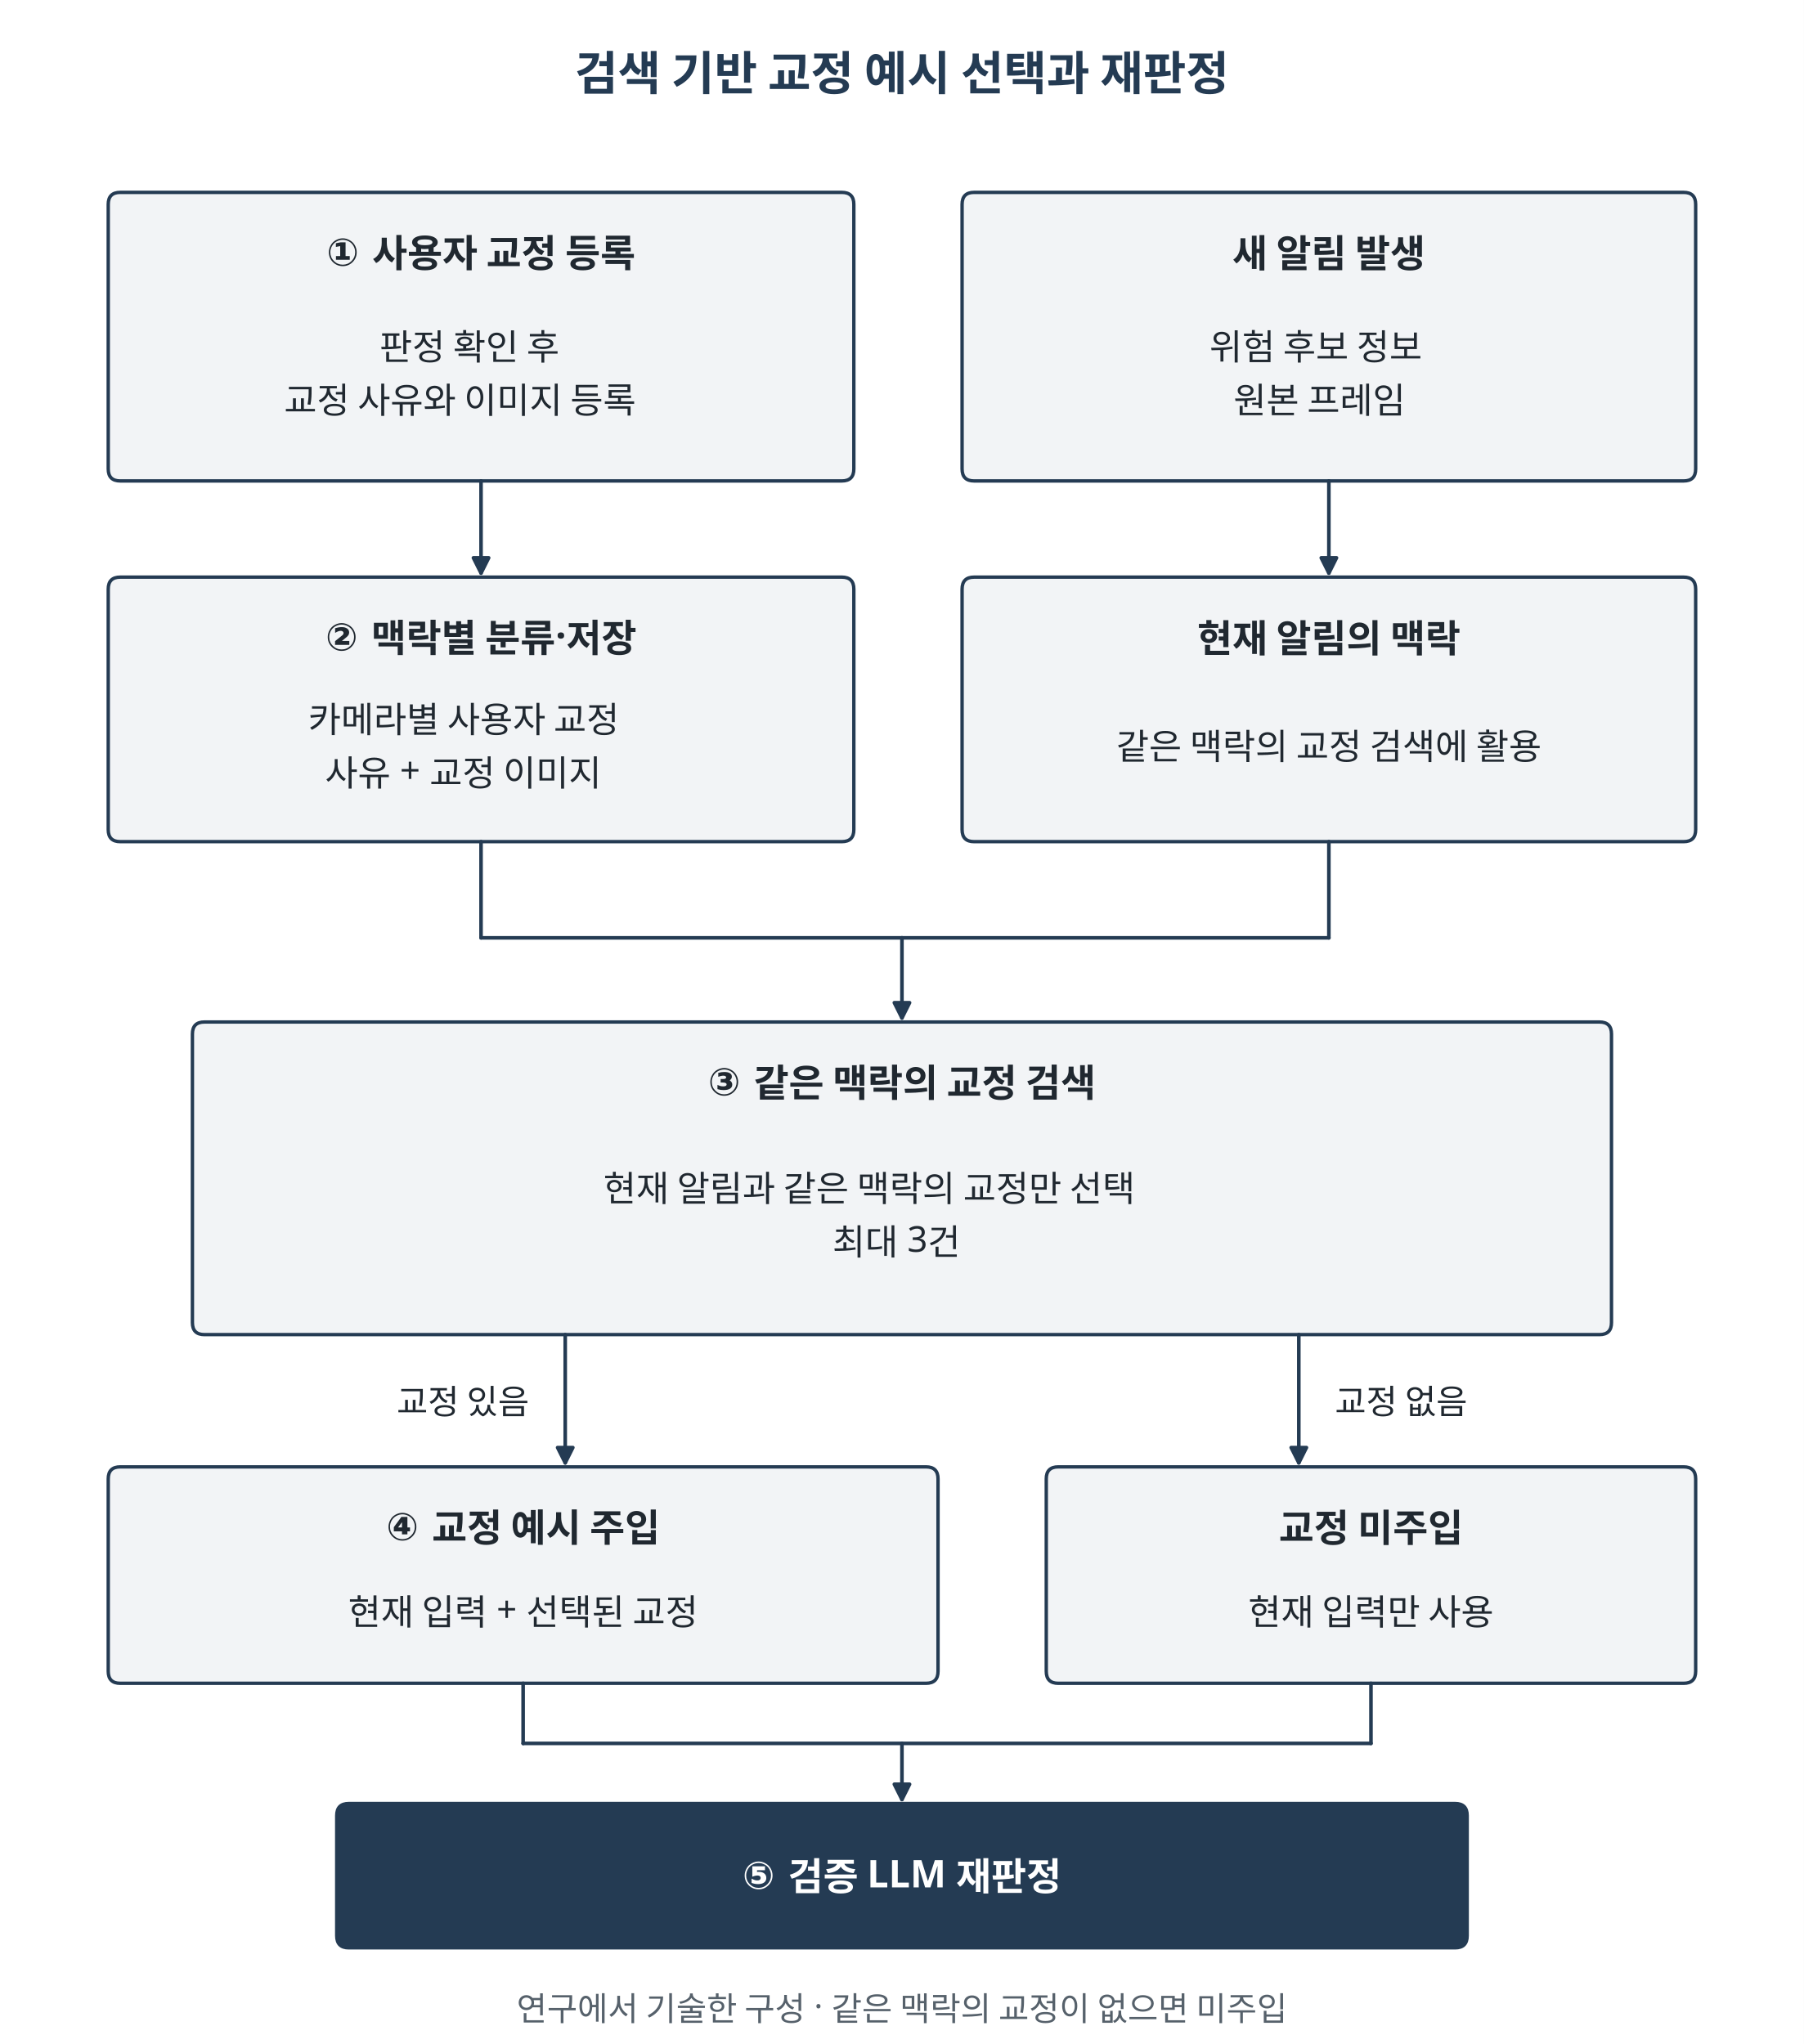
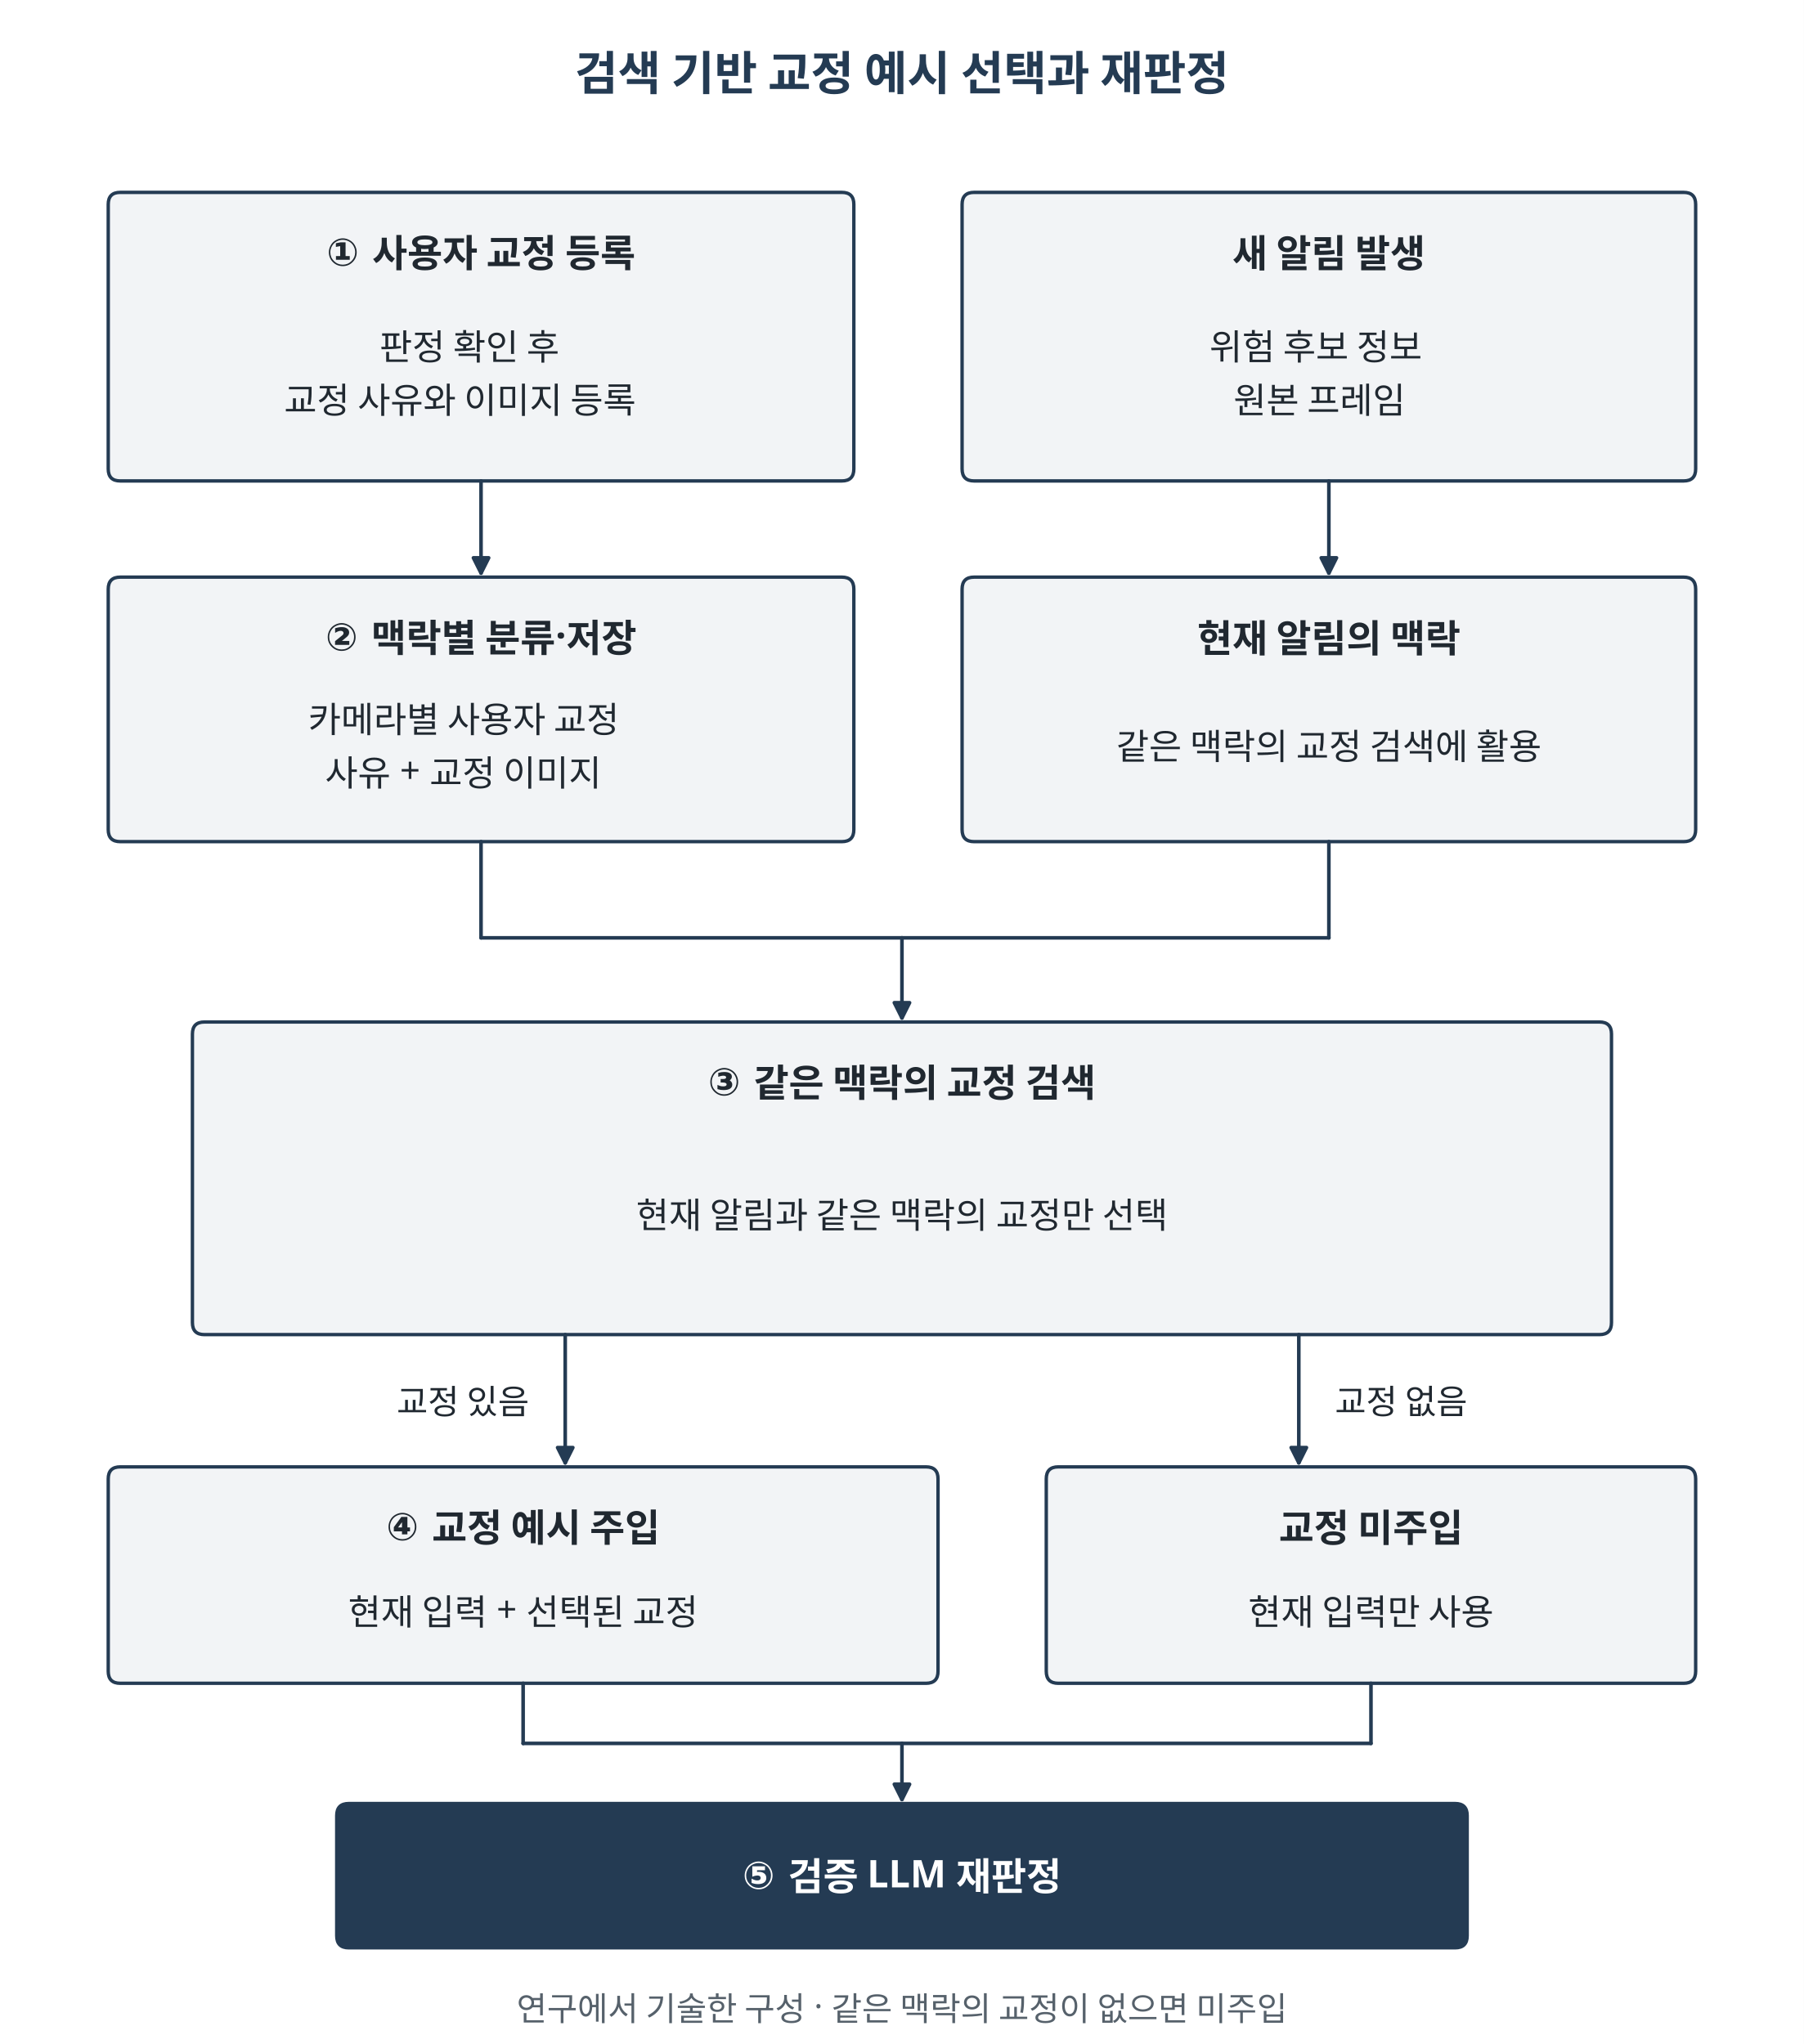
<svg xmlns="http://www.w3.org/2000/svg" width="425.197pt" height="481.89pt" viewBox="0 0 425.197 481.89" version="1.1">
  <defs>
    <style type="text/css">*{stroke-linejoin: round; stroke-linecap: butt}</style>
  </defs>
  <g id="figure_1">
    <g id="patch_1">
      <path d="M 0 481.89  L 425.197 481.89  L 425.197 0  L 0 0  z " style="fill: #ffffff" />
    </g>
    <g id="axes_1">
      <g id="patch_2">
-         <path d="M 28.346 45.354  L 198.425 45.354  Q 201.26 45.354 201.26 48.189  L 201.26 110.551  Q 201.26 113.386 198.425 113.386  L 28.346 113.386  Q 25.512 113.386 25.512 110.551  L 25.512 48.189  Q 25.512 45.354 28.346 45.354  z " clip-path="url(#pb64e357178)" style="fill: #f2f4f6; stroke: #243b53; stroke-width: 0.8; stroke-linejoin: miter" />
+         <path d="M 28.346 45.354  L 198.425 45.354  Q 201.26 45.354 201.26 48.189  L 201.26 110.551  Q 201.26 113.386 198.425 113.386  L 28.346 113.386  Q 25.512 113.386 25.512 110.551  L 25.512 48.189  Q 25.512 45.354 28.346 45.354  z " clip-path="url(#pdbecfeba3c)" style="fill: #f2f4f6; stroke: #243b53; stroke-width: 0.8; stroke-linejoin: miter" />
      </g>
      <g id="patch_3">
-         <path d="M 229.606 45.354  L 396.85 45.354  Q 399.685 45.354 399.685 48.189  L 399.685 110.551  Q 399.685 113.386 396.85 113.386  L 229.606 113.386  Q 226.772 113.386 226.772 110.551  L 226.772 48.189  Q 226.772 45.354 229.606 45.354  z " clip-path="url(#pb64e357178)" style="fill: #f2f4f6; stroke: #243b53; stroke-width: 0.8; stroke-linejoin: miter" />
+         <path d="M 229.606 45.354  L 396.85 45.354  Q 399.685 45.354 399.685 48.189  L 399.685 110.551  Q 399.685 113.386 396.85 113.386  L 229.606 113.386  Q 226.772 113.386 226.772 110.551  L 226.772 48.189  Q 226.772 45.354 229.606 45.354  z " clip-path="url(#pdbecfeba3c)" style="fill: #f2f4f6; stroke: #243b53; stroke-width: 0.8; stroke-linejoin: miter" />
      </g>
      <g id="patch_4">
-         <path d="M 113.386 113.386  Q 113.386 124.724 113.386 135.113  " clip-path="url(#pb64e357178)" style="fill: none; stroke: #243b53; stroke-width: 0.85; stroke-linecap: round" />
-         <path d="M 115.186 131.513  L 113.386 135.113  L 111.586 131.513  z " clip-path="url(#pb64e357178)" style="fill: #243b53; stroke: #243b53; stroke-width: 0.85; stroke-linecap: round" />
+         <path d="M 113.386 113.386  Q 113.386 124.724 113.386 135.113  " clip-path="url(#pdbecfeba3c)" style="fill: none; stroke: #243b53; stroke-width: 0.85; stroke-linecap: round" />
+         <path d="M 115.186 131.513  L 113.386 135.113  L 111.586 131.513  z " clip-path="url(#pdbecfeba3c)" style="fill: #243b53; stroke: #243b53; stroke-width: 0.85; stroke-linecap: round" />
      </g>
      <g id="patch_5">
-         <path d="M 28.346 136.063  L 198.425 136.063  Q 201.26 136.063 201.26 138.898  L 201.26 195.591  Q 201.26 198.425 198.425 198.425  L 28.346 198.425  Q 25.512 198.425 25.512 195.591  L 25.512 138.898  Q 25.512 136.063 28.346 136.063  z " clip-path="url(#pb64e357178)" style="fill: #f2f4f6; stroke: #243b53; stroke-width: 0.8; stroke-linejoin: miter" />
+         <path d="M 28.346 136.063  L 198.425 136.063  Q 201.26 136.063 201.26 138.898  L 201.26 195.591  Q 201.26 198.425 198.425 198.425  L 28.346 198.425  Q 25.512 198.425 25.512 195.591  L 25.512 138.898  Q 25.512 136.063 28.346 136.063  z " clip-path="url(#pdbecfeba3c)" style="fill: #f2f4f6; stroke: #243b53; stroke-width: 0.8; stroke-linejoin: miter" />
      </g>
      <g id="patch_6">
-         <path d="M 313.228 113.386  Q 313.228 124.724 313.228 135.113  " clip-path="url(#pb64e357178)" style="fill: none; stroke: #243b53; stroke-width: 0.85; stroke-linecap: round" />
-         <path d="M 315.028 131.513  L 313.228 135.113  L 311.428 131.513  z " clip-path="url(#pb64e357178)" style="fill: #243b53; stroke: #243b53; stroke-width: 0.85; stroke-linecap: round" />
+         <path d="M 313.228 113.386  Q 313.228 124.724 313.228 135.113  " clip-path="url(#pdbecfeba3c)" style="fill: none; stroke: #243b53; stroke-width: 0.85; stroke-linecap: round" />
+         <path d="M 315.028 131.513  L 313.228 135.113  L 311.428 131.513  z " clip-path="url(#pdbecfeba3c)" style="fill: #243b53; stroke: #243b53; stroke-width: 0.85; stroke-linecap: round" />
      </g>
      <g id="patch_7">
-         <path d="M 229.606 136.063  L 396.85 136.063  Q 399.685 136.063 399.685 138.898  L 399.685 195.591  Q 399.685 198.425 396.85 198.425  L 229.606 198.425  Q 226.772 198.425 226.772 195.591  L 226.772 138.898  Q 226.772 136.063 229.606 136.063  z " clip-path="url(#pb64e357178)" style="fill: #f2f4f6; stroke: #243b53; stroke-width: 0.8; stroke-linejoin: miter" />
+         <path d="M 229.606 136.063  L 396.85 136.063  Q 399.685 136.063 399.685 138.898  L 399.685 195.591  Q 399.685 198.425 396.85 198.425  L 229.606 198.425  Q 226.772 198.425 226.772 195.591  L 226.772 138.898  Q 226.772 136.063 229.606 136.063  z " clip-path="url(#pdbecfeba3c)" style="fill: #f2f4f6; stroke: #243b53; stroke-width: 0.8; stroke-linejoin: miter" />
      </g>
      <g id="patch_8">
-         <path d="M 113.386 198.425  Q 113.386 209.764 113.386 221.102  " clip-path="url(#pb64e357178)" style="fill: none; stroke: #243b53; stroke-width: 0.85; stroke-linecap: round" />
+         <path d="M 113.386 198.425  Q 113.386 209.764 113.386 221.102  " clip-path="url(#pdbecfeba3c)" style="fill: none; stroke: #243b53; stroke-width: 0.85; stroke-linecap: round" />
      </g>
      <g id="patch_9">
-         <path d="M 113.386 221.102  Q 162.992 221.102 212.598 221.102  " clip-path="url(#pb64e357178)" style="fill: none; stroke: #243b53; stroke-width: 0.85; stroke-linecap: round" />
+         <path d="M 113.386 221.102  Q 162.992 221.102 212.598 221.102  " clip-path="url(#pdbecfeba3c)" style="fill: none; stroke: #243b53; stroke-width: 0.85; stroke-linecap: round" />
      </g>
      <g id="patch_10">
-         <path d="M 212.598 221.102  Q 212.598 231.024 212.598 239.995  " clip-path="url(#pb64e357178)" style="fill: none; stroke: #243b53; stroke-width: 0.85; stroke-linecap: round" />
-         <path d="M 214.398 236.395  L 212.598 239.995  L 210.798 236.395  z " clip-path="url(#pb64e357178)" style="fill: #243b53; stroke: #243b53; stroke-width: 0.85; stroke-linecap: round" />
+         <path d="M 212.598 221.102  Q 212.598 231.024 212.598 239.995  " clip-path="url(#pdbecfeba3c)" style="fill: none; stroke: #243b53; stroke-width: 0.85; stroke-linecap: round" />
+         <path d="M 214.398 236.395  L 212.598 239.995  L 210.798 236.395  z " clip-path="url(#pdbecfeba3c)" style="fill: #243b53; stroke: #243b53; stroke-width: 0.85; stroke-linecap: round" />
      </g>
      <g id="patch_11">
-         <path d="M 313.228 198.425  Q 313.228 209.764 313.228 221.102  " clip-path="url(#pb64e357178)" style="fill: none; stroke: #243b53; stroke-width: 0.85; stroke-linecap: round" />
+         <path d="M 313.228 198.425  Q 313.228 209.764 313.228 221.102  " clip-path="url(#pdbecfeba3c)" style="fill: none; stroke: #243b53; stroke-width: 0.85; stroke-linecap: round" />
      </g>
      <g id="patch_12">
-         <path d="M 313.228 221.102  Q 262.913 221.102 212.598 221.102  " clip-path="url(#pb64e357178)" style="fill: none; stroke: #243b53; stroke-width: 0.85; stroke-linecap: round" />
+         <path d="M 313.228 221.102  Q 262.913 221.102 212.598 221.102  " clip-path="url(#pdbecfeba3c)" style="fill: none; stroke: #243b53; stroke-width: 0.85; stroke-linecap: round" />
      </g>
      <g id="patch_13">
-         <path d="M 48.189 240.945  L 377.008 240.945  Q 379.843 240.945 379.843 243.78  L 379.843 311.811  Q 379.843 314.646 377.008 314.646  L 48.189 314.646  Q 45.354 314.646 45.354 311.811  L 45.354 243.78  Q 45.354 240.945 48.189 240.945  z " clip-path="url(#pb64e357178)" style="fill: #f2f4f6; stroke: #243b53; stroke-width: 0.8; stroke-linejoin: miter" />
+         <path d="M 48.189 240.945  L 377.008 240.945  Q 379.843 240.945 379.843 243.78  L 379.843 311.811  Q 379.843 314.646 377.008 314.646  L 48.189 314.646  Q 45.354 314.646 45.354 311.811  L 45.354 243.78  Q 45.354 240.945 48.189 240.945  z " clip-path="url(#pdbecfeba3c)" style="fill: #f2f4f6; stroke: #243b53; stroke-width: 0.8; stroke-linejoin: miter" />
      </g>
      <g id="patch_14">
-         <path d="M 133.228 314.646  Q 133.228 330.236 133.228 344.876  " clip-path="url(#pb64e357178)" style="fill: none; stroke: #243b53; stroke-width: 0.85; stroke-linecap: round" />
-         <path d="M 135.028 341.276  L 133.228 344.876  L 131.428 341.276  z " clip-path="url(#pb64e357178)" style="fill: #243b53; stroke: #243b53; stroke-width: 0.85; stroke-linecap: round" />
+         <path d="M 133.228 314.646  Q 133.228 330.236 133.228 344.876  " clip-path="url(#pdbecfeba3c)" style="fill: none; stroke: #243b53; stroke-width: 0.85; stroke-linecap: round" />
+         <path d="M 135.028 341.276  L 133.228 344.876  L 131.428 341.276  z " clip-path="url(#pdbecfeba3c)" style="fill: #243b53; stroke: #243b53; stroke-width: 0.85; stroke-linecap: round" />
      </g>
      <g id="patch_15">
-         <path d="M 306.142 314.646  Q 306.142 330.236 306.142 344.876  " clip-path="url(#pb64e357178)" style="fill: none; stroke: #243b53; stroke-width: 0.85; stroke-linecap: round" />
-         <path d="M 307.942 341.276  L 306.142 344.876  L 304.342 341.276  z " clip-path="url(#pb64e357178)" style="fill: #243b53; stroke: #243b53; stroke-width: 0.85; stroke-linecap: round" />
+         <path d="M 306.142 314.646  Q 306.142 330.236 306.142 344.876  " clip-path="url(#pdbecfeba3c)" style="fill: none; stroke: #243b53; stroke-width: 0.85; stroke-linecap: round" />
+         <path d="M 307.942 341.276  L 306.142 344.876  L 304.342 341.276  z " clip-path="url(#pdbecfeba3c)" style="fill: #243b53; stroke: #243b53; stroke-width: 0.85; stroke-linecap: round" />
      </g>
      <g id="patch_16">
-         <path d="M 28.346 345.827  L 218.268 345.827  Q 221.102 345.827 221.102 348.661  L 221.102 394.016  Q 221.102 396.85 218.268 396.85  L 28.346 396.85  Q 25.512 396.85 25.512 394.016  L 25.512 348.661  Q 25.512 345.827 28.346 345.827  z " clip-path="url(#pb64e357178)" style="fill: #f2f4f6; stroke: #243b53; stroke-width: 0.8; stroke-linejoin: miter" />
+         <path d="M 28.346 345.827  L 218.268 345.827  Q 221.102 345.827 221.102 348.661  L 221.102 394.016  Q 221.102 396.85 218.268 396.85  L 28.346 396.85  Q 25.512 396.85 25.512 394.016  L 25.512 348.661  Q 25.512 345.827 28.346 345.827  z " clip-path="url(#pdbecfeba3c)" style="fill: #f2f4f6; stroke: #243b53; stroke-width: 0.8; stroke-linejoin: miter" />
      </g>
      <g id="patch_17">
-         <path d="M 249.449 345.827  L 396.85 345.827  Q 399.685 345.827 399.685 348.661  L 399.685 394.016  Q 399.685 396.85 396.85 396.85  L 249.449 396.85  Q 246.614 396.85 246.614 394.016  L 246.614 348.661  Q 246.614 345.827 249.449 345.827  z " clip-path="url(#pb64e357178)" style="fill: #f2f4f6; stroke: #243b53; stroke-width: 0.8; stroke-linejoin: miter" />
+         <path d="M 249.449 345.827  L 396.85 345.827  Q 399.685 345.827 399.685 348.661  L 399.685 394.016  Q 399.685 396.85 396.85 396.85  L 249.449 396.85  Q 246.614 396.85 246.614 394.016  L 246.614 348.661  Q 246.614 345.827 249.449 345.827  z " clip-path="url(#pdbecfeba3c)" style="fill: #f2f4f6; stroke: #243b53; stroke-width: 0.8; stroke-linejoin: miter" />
      </g>
      <g id="patch_18">
-         <path d="M 123.307 396.85  Q 123.307 403.937 123.307 411.024  " clip-path="url(#pb64e357178)" style="fill: none; stroke: #243b53; stroke-width: 0.85; stroke-linecap: round" />
+         <path d="M 123.307 396.85  Q 123.307 403.937 123.307 411.024  " clip-path="url(#pdbecfeba3c)" style="fill: none; stroke: #243b53; stroke-width: 0.85; stroke-linecap: round" />
      </g>
      <g id="patch_19">
-         <path d="M 123.307 411.024  Q 167.953 411.024 212.598 411.024  " clip-path="url(#pb64e357178)" style="fill: none; stroke: #243b53; stroke-width: 0.85; stroke-linecap: round" />
+         <path d="M 123.307 411.024  Q 167.953 411.024 212.598 411.024  " clip-path="url(#pdbecfeba3c)" style="fill: none; stroke: #243b53; stroke-width: 0.85; stroke-linecap: round" />
      </g>
      <g id="patch_20">
-         <path d="M 212.598 411.024  Q 212.598 418.11 212.598 424.247  " clip-path="url(#pb64e357178)" style="fill: none; stroke: #243b53; stroke-width: 0.85; stroke-linecap: round" />
-         <path d="M 214.398 420.647  L 212.598 424.247  L 210.798 420.647  z " clip-path="url(#pb64e357178)" style="fill: #243b53; stroke: #243b53; stroke-width: 0.85; stroke-linecap: round" />
+         <path d="M 212.598 411.024  Q 212.598 418.11 212.598 424.247  " clip-path="url(#pdbecfeba3c)" style="fill: none; stroke: #243b53; stroke-width: 0.85; stroke-linecap: round" />
+         <path d="M 214.398 420.647  L 212.598 424.247  L 210.798 420.647  z " clip-path="url(#pdbecfeba3c)" style="fill: #243b53; stroke: #243b53; stroke-width: 0.85; stroke-linecap: round" />
      </g>
      <g id="patch_21">
-         <path d="M 323.15 396.85  Q 323.15 403.937 323.15 411.024  " clip-path="url(#pb64e357178)" style="fill: none; stroke: #243b53; stroke-width: 0.85; stroke-linecap: round" />
+         <path d="M 323.15 396.85  Q 323.15 403.937 323.15 411.024  " clip-path="url(#pdbecfeba3c)" style="fill: none; stroke: #243b53; stroke-width: 0.85; stroke-linecap: round" />
      </g>
      <g id="patch_22">
-         <path d="M 323.15 411.024  Q 267.874 411.024 212.598 411.024  " clip-path="url(#pb64e357178)" style="fill: none; stroke: #243b53; stroke-width: 0.85; stroke-linecap: round" />
+         <path d="M 323.15 411.024  Q 267.874 411.024 212.598 411.024  " clip-path="url(#pdbecfeba3c)" style="fill: none; stroke: #243b53; stroke-width: 0.85; stroke-linecap: round" />
      </g>
      <g id="patch_23">
-         <path d="M 82.205 425.197  L 342.992 425.197  Q 345.827 425.197 345.827 428.031  L 345.827 456.378  Q 345.827 459.213 342.992 459.213  L 82.205 459.213  Q 79.37 459.213 79.37 456.378  L 79.37 428.031  Q 79.37 425.197 82.205 425.197  z " clip-path="url(#pb64e357178)" style="fill: #243b53; stroke: #243b53; stroke-width: 0.8; stroke-linejoin: miter" />
+         <path d="M 82.205 425.197  L 342.992 425.197  Q 345.827 425.197 345.827 428.031  L 345.827 456.378  Q 345.827 459.213 342.992 459.213  L 82.205 459.213  Q 79.37 459.213 79.37 456.378  L 79.37 428.031  Q 79.37 425.197 82.205 425.197  z " clip-path="url(#pdbecfeba3c)" style="fill: #243b53; stroke: #243b53; stroke-width: 0.8; stroke-linejoin: miter" />
      </g>
      <g id="text_1">
        <text style="font-weight: 700; font-size: 11px; font-family: 'Malgun Gothic'; text-anchor: middle; fill: #243b53" x="212.598" y="21.221" transform="rotate(-0 212.5984 21.22139)">검색 기반 교정 예시 선택과 재판정</text>
      </g>
      <g id="text_2">
        <text style="font-weight: 700; font-size: 9px; font-family: 'Malgun Gothic'; text-anchor: middle; fill: #202830" x="113.386" y="62.623" transform="rotate(-0 113.3858 62.62342)">① 사용자 교정 등록</text>
      </g>
      <g id="text_3">
        <text style="font-size: 8.4px; font-family: 'Malgun Gothic'; fill: #202830" transform="translate(89.4327 84.82442)">판정 확인 후</text>
        <text style="font-size: 8.4px; font-family: 'Malgun Gothic'; fill: #202830" transform="translate(66.95614 97.39161)">교정 사유와 이미지 등록</text>
      </g>
      <g id="text_4">
        <text style="font-weight: 700; font-size: 9px; font-family: 'Malgun Gothic'; text-anchor: middle; fill: #202830" x="313.228" y="62.975" transform="rotate(-0 313.2283 62.97498)">새 알림 발생</text>
      </g>
      <g id="text_5">
        <text style="font-size: 8.4px; font-family: 'Malgun Gothic'; fill: #202830" transform="translate(285.0752 84.81195)">위험 후보 정보</text>
        <text style="font-size: 8.4px; font-family: 'Malgun Gothic'; fill: #202830" transform="translate(290.7518 97.39161)">원본 프레임</text>
      </g>
      <g id="text_6">
        <text style="font-weight: 700; font-size: 9px; font-family: 'Malgun Gothic'; text-anchor: middle; fill: #202830" x="113.386" y="153.332" transform="rotate(-0 113.3858 153.3321)">② 맥락별 분류·저장</text>
      </g>
      <g id="text_7">
        <text style="font-size: 8.4px; font-family: 'Malgun Gothic'; fill: #202830" transform="translate(72.6327 172.6656)">카메라별 사용자 교정</text>
        <text style="font-size: 8.4px; font-family: 'Malgun Gothic'; fill: #202830" transform="translate(76.61351 185.2656)">사유 + 교정 이미지</text>
      </g>
      <g id="text_8">
        <text style="font-weight: 700; font-size: 9px; font-family: 'Malgun Gothic'; text-anchor: middle; fill: #202830" x="313.228" y="153.743" transform="rotate(-0 313.2283 153.7427)">현재 알림의 맥락</text>
      </g>
      <g id="text_9">
        <text style="font-size: 8.4px; font-family: 'Malgun Gothic'; text-anchor: middle; fill: #202830" x="313.228" y="179.006" transform="rotate(-0 313.2283 179.0063)">같은 맥락의 교정 검색에 활용</text>
      </g>
      <g id="text_10">
        <text style="font-weight: 700; font-size: 9px; font-family: 'Malgun Gothic'; text-anchor: middle; fill: #202830" x="212.598" y="258.214" transform="rotate(-0 212.5984 258.214)">③ 같은 맥락의 교정 검색</text>
      </g>
      <g id="text_11">
-         <text style="font-size: 8.4px; font-family: 'Malgun Gothic'; fill: #202830" transform="translate(142.2156 283.2168)">현재 알림과 같은 맥락의 교정만 선택</text>
-         <text style="font-size: 8.4px; font-family: 'Malgun Gothic'; fill: #202830" transform="translate(196.2086 295.8168)">최대 3건</text>
+         <text style="font-size: 8.4px; font-family: 'Malgun Gothic'; text-anchor: middle; fill: #202830" x="212.598" y="289.517" transform="rotate(-0 212.5984 289.5168)">현재 알림과 같은 맥락의 교정만 선택</text>
      </g>
      <g id="text_12">
        <text style="font-size: 8px; font-family: 'Malgun Gothic'; text-anchor: end; fill: #202830" x="124.724" y="333.347" transform="rotate(-0 124.7244 333.3475)">교정 있음</text>
      </g>
      <g id="text_13">
        <text style="font-size: 8px; font-family: 'Malgun Gothic'; text-anchor: start; fill: #202830" x="314.646" y="333.321" transform="rotate(-0 314.6457 333.3206)">교정 없음</text>
      </g>
      <g id="text_14">
        <text style="font-weight: 700; font-size: 9px; font-family: 'Malgun Gothic'; text-anchor: middle; fill: #202830" x="123.307" y="363.096" transform="rotate(-0 123.3071 363.0959)">④ 교정 예시 주입</text>
      </g>
      <g id="text_15">
        <text style="font-size: 8.4px; font-family: 'Malgun Gothic'; text-anchor: middle; fill: #202830" x="123.307" y="383.06" transform="rotate(-0 123.3071 383.0601)">현재 입력 + 선택된 교정</text>
      </g>
      <g id="text_16">
        <text style="font-weight: 700; font-size: 9px; font-family: 'Malgun Gothic'; text-anchor: middle; fill: #202830" x="323.15" y="363.447" transform="rotate(-0 323.1496 363.4474)">교정 미주입</text>
      </g>
      <g id="text_17">
        <text style="font-size: 8.4px; font-family: 'Malgun Gothic'; text-anchor: middle; fill: #202830" x="323.15" y="383.06" transform="rotate(-0 323.1496 383.0601)">현재 입력만 사용</text>
      </g>
      <g id="text_18">
        <text style="font-weight: 700; font-size: 9px; font-family: 'Malgun Gothic'; text-anchor: middle; fill: #ffffff" x="212.598" y="445.301" transform="rotate(-0 212.5984 445.3006)">⑤ 검증 LLM 재판정</text>
      </g>
      <g id="text_19">
        <text style="font-size: 7.8px; font-family: 'Malgun Gothic'; text-anchor: middle; fill: #56616b" x="212.598" y="476.374" transform="rotate(-0 212.5984 476.3736)">연구에서 기술한 구성 · 같은 맥락의 교정이 없으면 미주입</text>
      </g>
    </g>
  </g>
  <defs>
-     <clipPath id="pb64e357178">
+     <clipPath id="pdbecfeba3c">
      <rect x="0" y="0" width="425.197" height="481.89" />
    </clipPath>
  </defs>
</svg>
